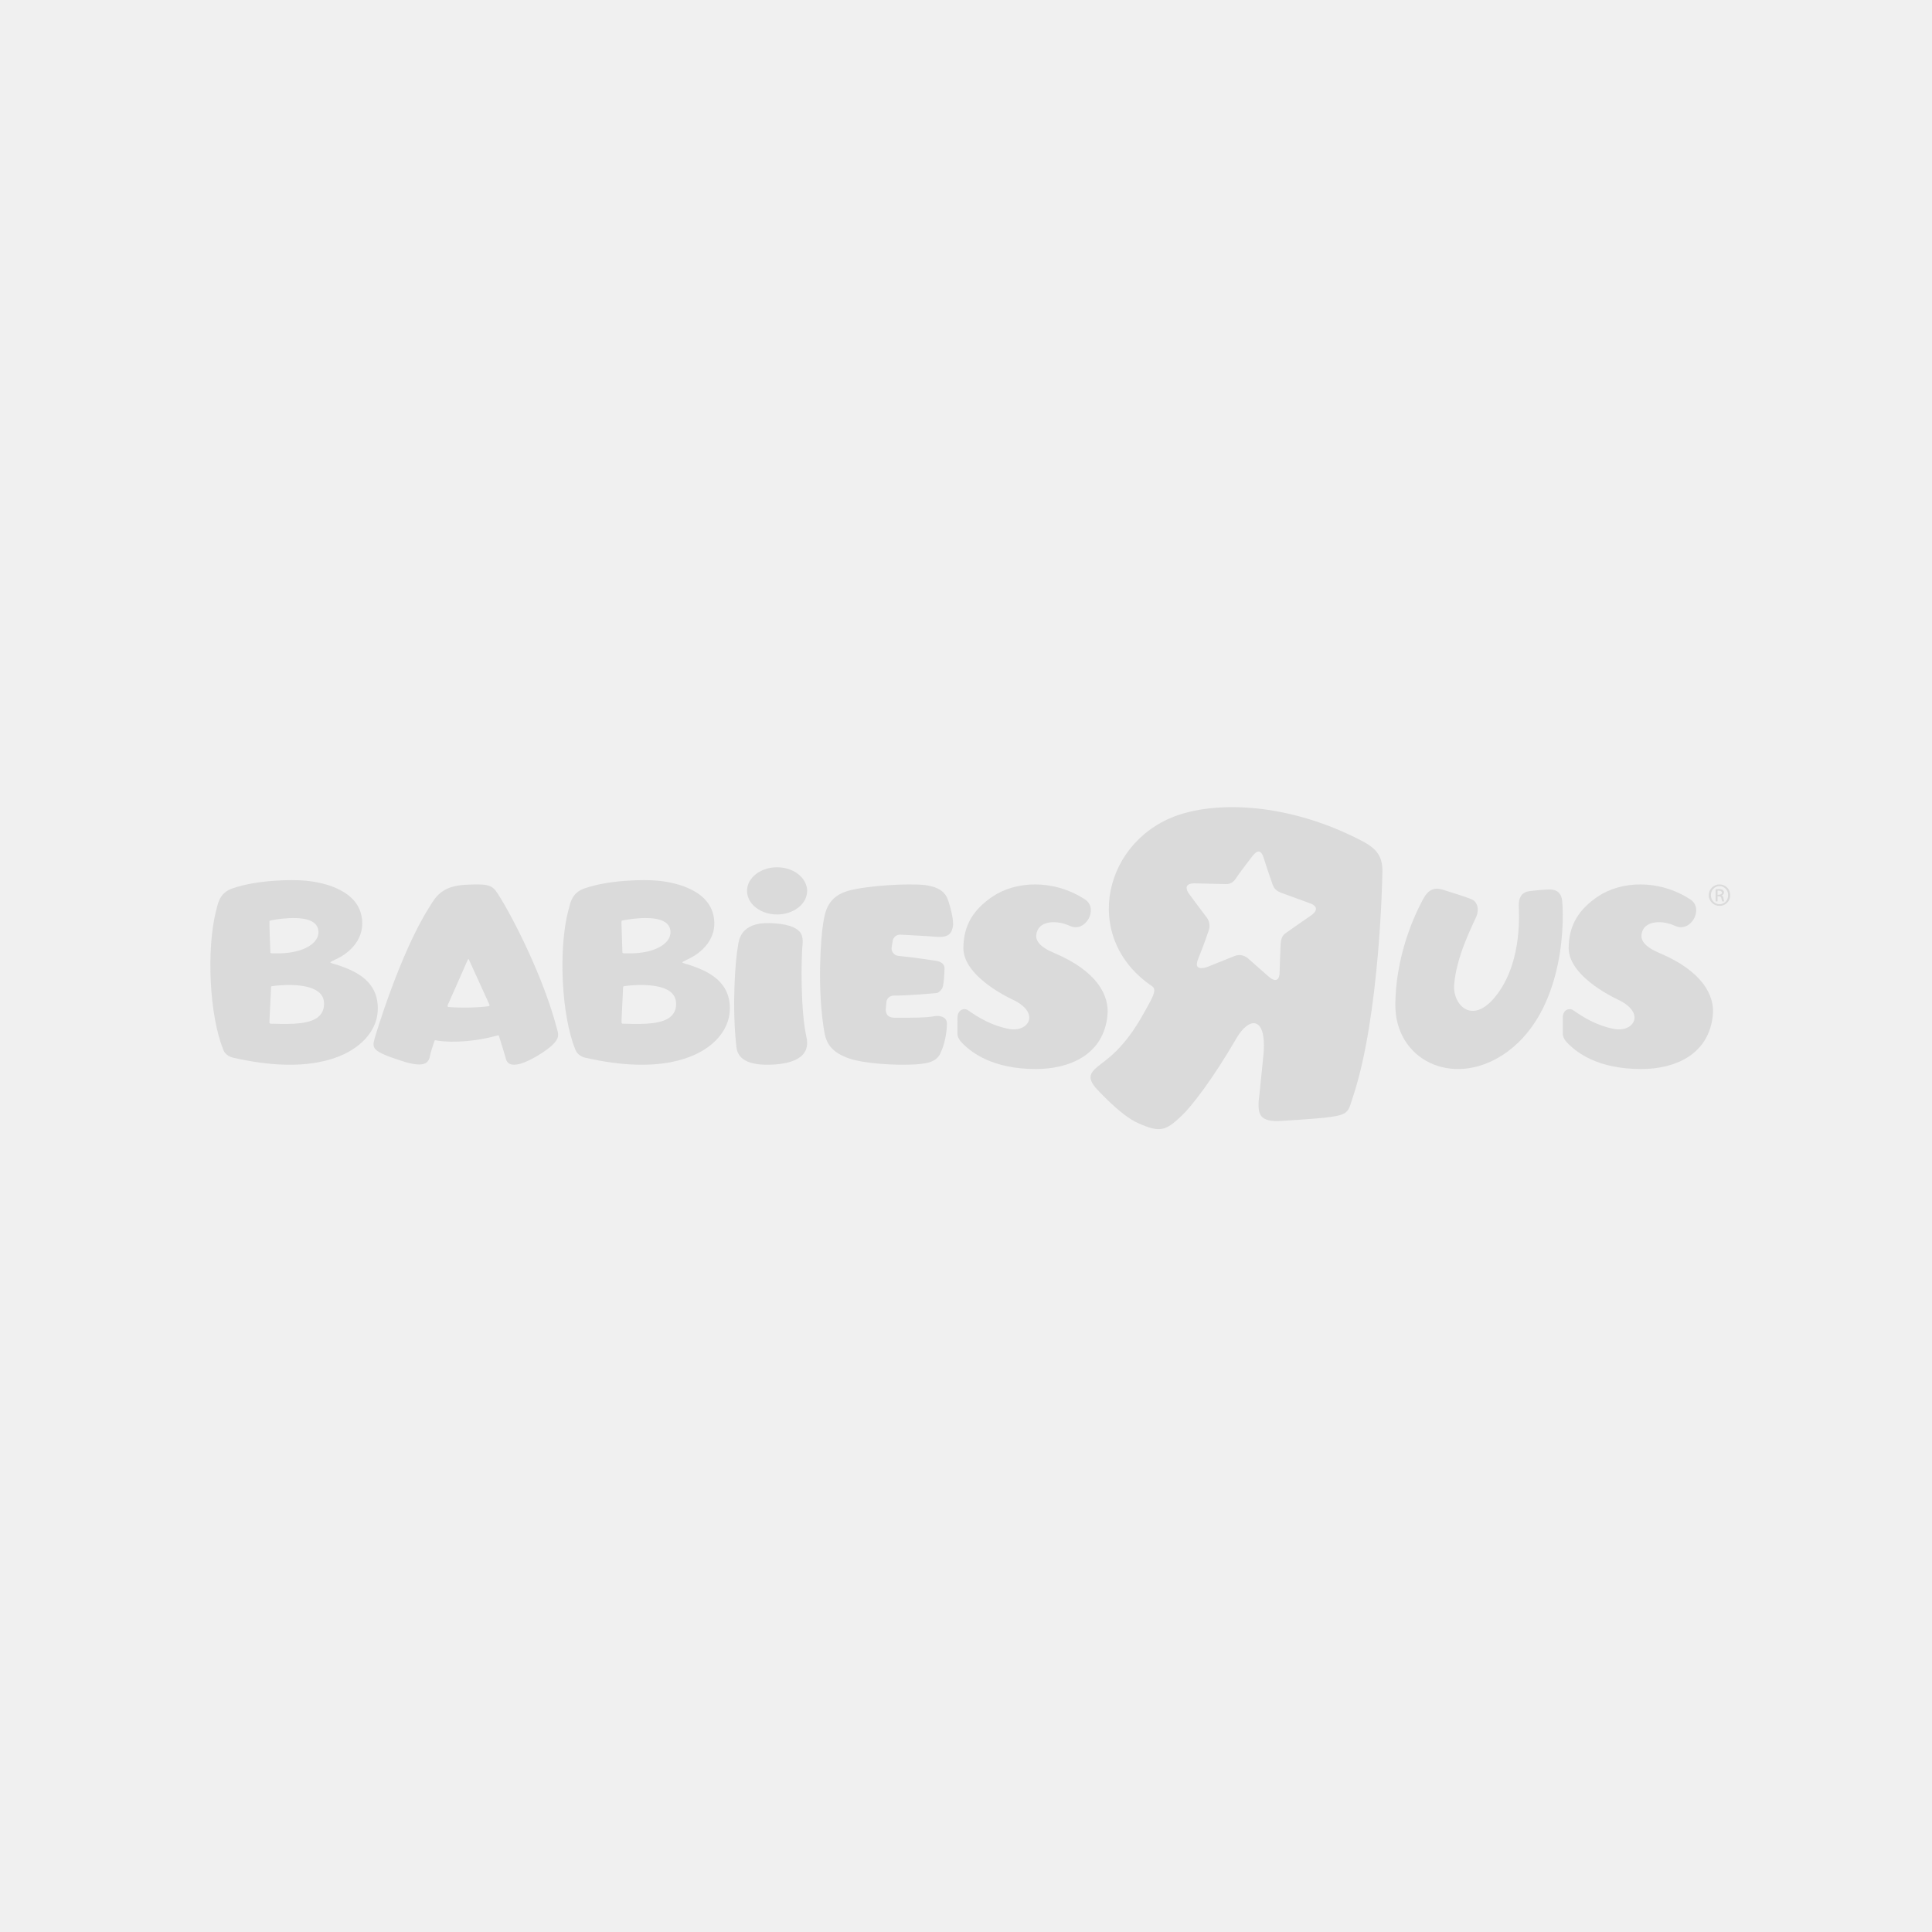
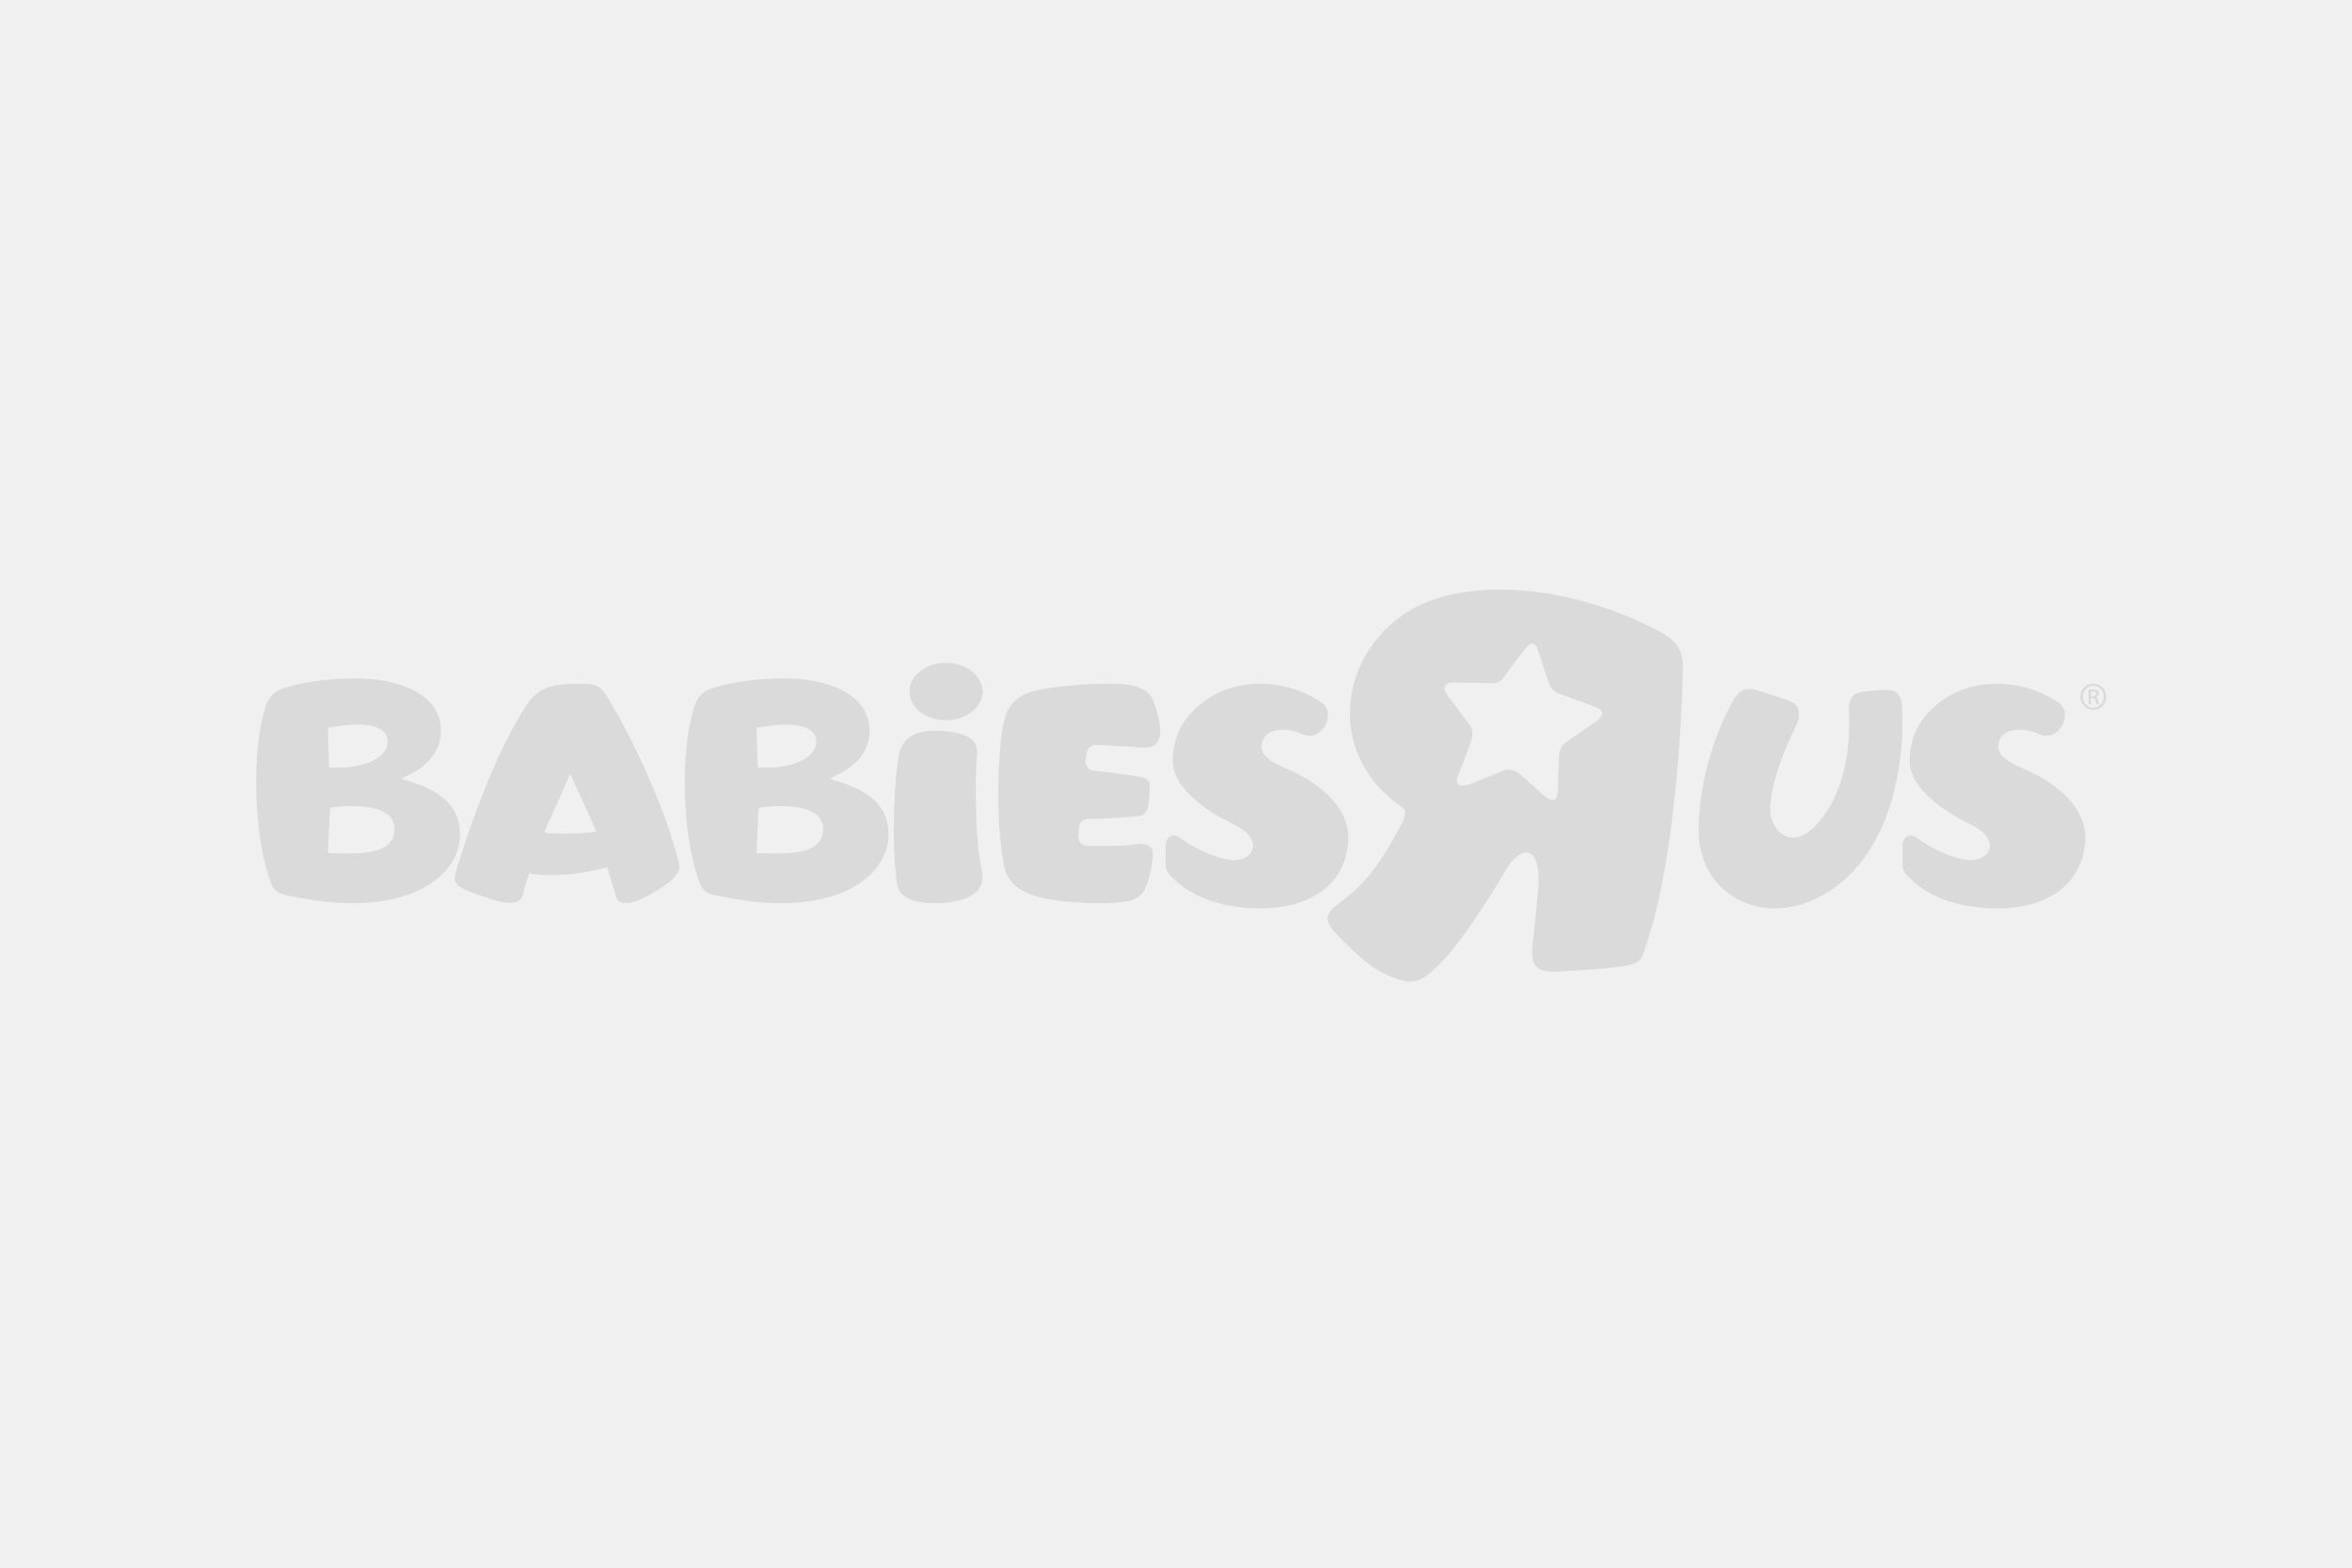
- <svg xmlns="http://www.w3.org/2000/svg" width="450px" height="450px" viewBox="0 0 450 450" version="1.1">
+ <svg xmlns="http://www.w3.org/2000/svg" width="450px" height="300px" viewBox="0 0 450 300" version="1.1">
  <defs />
  <g id="babies-logo" stroke="none" stroke-width="1" fill="none" fill-rule="evenodd">
-     <path d="M231.166,208.842 C226.994,211.671 224.376,215.27 224.395,220.91 C224.468,227.799 236.109,232.943 236.109,232.943 C242.394,236.058 239.495,240.473 235.071,239.671 C231.166,238.94 228.067,237.143 225.508,235.33 C224.628,234.67 223.07,235.132 223.018,236.984 C223.018,238.017 223,240.777 223,240.777 C223,241.596 223.573,242.45 224.377,243.214 C226.402,245.172 231.185,249 241.301,249 C248.698,249 256.974,245.955 257.94,236.593 C258.477,231.876 255.487,226.18 245.638,222.014 C242.181,220.556 240.64,218.953 241.661,216.692 C242.556,214.574 246.084,214.217 249.238,215.677 C252.854,217.315 255.954,211.654 252.729,209.5 C245.331,204.694 236.539,205.193 231.166,208.842" id="Shape" fill="#DADADA" fill-rule="nonzero" />
-     <path d="M372.136,208.842 C367.979,211.671 365.363,215.27 365.379,220.91 C365.451,227.799 377.097,232.943 377.097,232.943 C383.35,236.058 380.484,240.473 376.023,239.671 C372.116,238.94 369.052,237.143 366.472,235.33 C365.595,234.67 364.019,235.132 364,236.984 L364,240.777 C364,241.596 364.538,242.45 365.362,243.214 C367.386,245.172 372.153,249 382.294,249 C389.71,249 397.916,245.955 398.937,236.593 C399.492,231.876 396.464,226.18 386.593,222.014 C383.17,220.556 381.628,218.953 382.616,216.692 C383.547,214.574 387.041,214.217 390.212,215.677 C393.832,217.315 396.966,211.654 393.725,209.5 C386.326,204.694 377.509,205.193 372.136,208.842" id="Shape" fill="#DADADA" fill-rule="nonzero" />
-     <path d="M180.452,247.938 C174.882,248.313 171.9,246.976 171.54,243.983 C170.426,234.413 171.288,223.525 171.881,220.389 C172.062,219.143 172.384,214.776 179.356,215.009 C183.13,215.132 185.214,215.88 186.219,216.969 C186.83,217.627 187.028,218.553 186.937,219.853 C186.597,223.365 186.434,235.411 187.854,241.647 C188.178,243.128 187.961,244.393 187.224,245.353 C186.471,246.387 184.657,247.654 180.452,247.938" id="Shape" fill="#DADADA" fill-rule="nonzero" />
-     <path d="M174,207.491 C174,206.267 174.528,205.061 175.514,204.088 C176.861,202.757 178.869,202 181,202 C183.114,202 185.157,202.757 186.469,204.088 C187.436,205.061 188,206.267 188,207.491 C188,210.553 184.847,213 181,213 C178.869,213 176.861,212.243 175.514,210.93 C174.528,209.921 174,208.768 174,207.491" id="Shape" fill="#DADADA" fill-rule="nonzero" />
-     <path d="M220.665,209.271 C220.219,208.172 219.141,206.63 215.445,206.152 C211.589,205.71 202.132,206.259 197.701,207.446 C192.766,208.793 192.191,212.3 191.727,215.082 C191.188,218.343 190.273,230.408 192.014,240.436 C192.551,243.499 194.148,245.219 197.647,246.494 C201.846,248.054 214.117,248.55 216.917,247.273 C218.765,246.549 219.052,245.218 219.196,244.936 C219.769,243.819 220.559,240.931 220.559,238.434 C220.559,237.848 220.361,237.404 219.967,237.122 C219.284,236.573 218.155,236.573 217.597,236.697 C215.892,237.051 212.269,237.07 208.394,237.051 C208.394,237.051 207.264,237.086 206.742,236.468 C206.474,236.148 206.276,235.634 206.312,235.155 L206.455,233.437 C206.527,232.552 207.281,231.858 208.214,231.896 C211.372,231.914 217.812,231.347 218.154,231.293 C218.639,231.258 219.482,230.496 219.641,229.663 C219.803,229.023 219.965,227.094 220,225.518 C220.019,224.117 218.225,223.817 218.171,223.817 C217.632,223.729 212.841,222.985 209.236,222.647 C208.734,222.576 208.302,222.327 208.033,221.957 C207.71,221.585 207.604,221.087 207.692,220.609 C207.764,220.183 207.836,219.706 207.925,219.139 C208.068,218.306 208.821,217.633 209.756,217.703 C211.836,217.811 215.695,218.007 218.116,218.202 C221.167,218.431 221.668,217.243 221.957,215.738 C222.226,214.302 221.17,210.458 220.665,209.271" id="Shape" fill="#DADADA" fill-rule="nonzero" />
-     <path d="M325.001,233.922 C325.127,220.561 331.04,210.193 331.719,208.998 C333.079,206.716 334.72,206.771 336.311,207.306 C338.206,207.93 341.653,208.944 342.905,209.532 C344.049,210.084 344.601,211.688 343.887,213.435 C343.046,215.429 339.169,222.715 338.688,229.54 C338.417,234.169 343.209,239.229 348.925,231.301 C354.697,223.392 353.748,212.24 353.748,210.779 C353.748,209.3 354.267,207.822 356.215,207.572 C358.162,207.306 360.326,207.18 361.005,207.18 C362.684,207.18 363.701,208.089 363.864,209.851 C364.453,216.604 363.684,236.771 350.05,245.696 C338.134,253.446 324.876,246.766 325.001,233.922" id="Shape" fill="#DADADA" fill-rule="nonzero" />
-     <path d="M156.429,236.584 C154.527,238.53 150.242,238.601 145.633,238.442 C145.633,238.442 145.274,238.477 144.968,238.424 C144.754,238.372 144.771,238.181 144.771,238.181 L144.771,237.531 L145.112,230.441 C145.112,230.441 145.147,230.072 145.147,229.879 C145.147,229.721 145.345,229.704 145.345,229.704 L145.883,229.632 C146.152,229.58 153.2,228.703 156.123,230.984 C156.876,231.581 157.36,232.388 157.451,233.352 C157.594,234.653 157.235,235.775 156.429,236.584 M144.754,214.698 C144.754,214.577 144.772,214.488 144.844,214.454 C144.952,214.383 145.4,214.33 145.473,214.314 C145.757,214.244 152.324,212.998 154.94,214.804 C155.622,215.261 156.016,215.892 156.125,216.612 C156.288,217.594 155.982,218.558 155.228,219.368 C153.559,221.192 150.064,222.193 145.813,222.051 C145.813,222.051 145.383,222.034 145.185,222.034 C144.969,222.034 144.969,221.808 144.969,221.808 L144.952,221.211 L144.754,215.171 C144.754,215.171 144.718,214.909 144.754,214.698 M169.986,234.353 C169.716,227.95 163.943,225.912 160.553,224.738 C160.159,224.616 159.585,224.492 159.243,224.351 C158.831,224.211 158.849,224.088 159.26,223.913 C159.637,223.702 160.373,223.35 160.373,223.35 C161.987,222.614 167.187,219.595 166.272,213.717 C165.179,206.698 155.943,205.381 153.128,205.118 L153.074,205.118 C150.044,204.836 141.92,204.925 136.182,206.907 C133.403,207.855 132.883,209.98 132.524,211.539 L132.38,212.013 C130.013,221.069 130.785,236.494 133.976,244.374 C133.994,244.391 133.994,244.426 133.994,244.444 L134.03,244.48 C134.047,244.532 134.424,245.9 136.307,246.357 C153.666,250.324 162.077,246.216 165.555,243.392 C168.569,240.951 170.165,237.741 169.986,234.353" id="Shape" fill="#DADADA" fill-rule="nonzero" />
-     <path d="M74.427,236.584 C72.525,238.53 68.25,238.601 63.637,238.442 C63.637,238.442 63.279,238.477 62.974,238.424 C62.758,238.372 62.758,238.181 62.758,238.181 L62.775,237.531 L63.117,230.441 C63.117,230.441 63.135,230.072 63.135,229.879 C63.135,229.721 63.332,229.704 63.332,229.704 L63.871,229.632 C64.176,229.58 71.178,228.703 74.104,230.984 C74.912,231.581 75.362,232.388 75.452,233.352 C75.577,234.653 75.216,235.775 74.427,236.584 M62.758,214.698 C62.758,214.577 62.775,214.488 62.828,214.454 C62.974,214.383 63.387,214.33 63.475,214.314 C63.745,214.244 70.351,212.998 72.956,214.804 C73.621,215.261 74.033,215.892 74.123,216.612 C74.303,217.594 73.979,218.558 73.226,219.368 C71.573,221.192 68.054,222.193 63.8,222.051 C63.8,222.051 63.388,222.034 63.189,222.034 C62.974,222.034 62.974,221.808 62.974,221.808 C62.974,221.808 62.705,214.909 62.758,214.698 M87.983,234.353 C87.731,227.95 81.951,225.912 78.575,224.738 C78.198,224.616 77.588,224.492 77.245,224.351 C76.835,224.211 76.869,224.088 77.264,223.913 C77.641,223.702 78.414,223.35 78.414,223.35 C80.029,222.614 85.182,219.595 84.267,213.717 C83.208,206.698 73.944,205.381 71.125,205.118 L71.072,205.118 C68.038,204.836 59.921,204.925 54.194,206.907 C51.375,207.855 50.874,209.98 50.478,211.539 L50.352,212.013 C48.037,221.069 48.773,236.494 51.968,244.374 C51.985,244.391 52.005,244.426 52.005,244.444 L52.005,244.48 C52.023,244.532 52.381,245.9 54.302,246.357 C71.7,250.324 80.12,246.216 83.567,243.392 C86.601,240.951 88.182,237.741 87.983,234.353" id="Shape" fill="#DADADA" fill-rule="nonzero" />
-     <path d="M113.728,234.377 C111.084,234.728 107.207,234.78 104.475,234.553 C104.176,234.533 104.229,234.307 104.282,234.096 C104.388,233.92 108.776,223.947 108.899,223.666 C109.058,223.296 109.163,223.279 109.287,223.666 C109.356,223.807 113.973,233.92 113.958,233.92 C114.008,234.025 114.132,234.341 113.728,234.377 M129.764,239.74 C129.692,239.546 129.64,239.37 129.605,239.18 C126.626,227.892 119.701,214.007 115.964,208.204 C114.661,206.171 113.921,205.802 108.422,206.083 C103.295,206.363 101.672,208.449 100.052,211.203 C93.126,222.036 87.312,241.616 87.276,241.827 C86.588,244.194 86.712,244.878 93.391,247.051 C96.263,248.015 98.167,248.189 99.188,247.595 C99.841,247.189 100.087,246.471 100.245,245.508 C100.368,245.034 100.633,244.107 101.091,242.773 L101.214,242.422 C101.214,242.422 101.284,242.266 101.445,242.299 C101.638,242.316 101.814,242.369 101.814,242.369 C105.516,242.966 111.013,242.527 115.543,241.267 C115.543,241.267 115.754,241.213 115.948,241.161 C116.123,241.092 116.212,241.299 116.212,241.299 L116.335,241.687 C117.076,244.072 117.622,245.841 117.815,246.56 C117.973,247.243 118.327,247.648 118.854,247.859 C119.789,248.209 121.797,248.086 126.026,245.387 C130.557,242.457 130.186,241.232 129.764,239.74" id="Shape" fill="#DADADA" fill-rule="nonzero" />
-     <path d="M400.046,208.401 L400.341,208.401 C400.722,208.401 401.069,208.255 401.069,207.928 C401.069,207.699 400.853,207.438 400.341,207.438 C400.211,207.438 400.128,207.454 400.046,207.454 L400.046,208.401 Z M400.046,209.953 L399.6,209.953 L399.6,207.144 C399.832,207.128 400.046,207.078 400.392,207.078 C400.822,207.078 401.085,207.193 401.268,207.307 C401.432,207.438 401.548,207.633 401.548,207.862 C401.548,208.255 401.283,208.483 400.987,208.564 L400.987,208.581 C401.217,208.629 401.399,208.858 401.432,209.251 C401.499,209.707 401.581,209.854 401.632,209.953 L401.136,209.953 C401.086,209.854 401.036,209.593 400.938,209.234 C400.906,208.875 400.69,208.76 400.342,208.76 L400.046,208.76 L400.046,209.953 L400.046,209.953 Z M400.508,206.394 C399.402,206.394 398.495,207.323 398.495,208.499 C398.495,209.692 399.402,210.608 400.508,210.608 C401.63,210.608 402.521,209.692 402.521,208.499 C402.52,207.323 401.63,206.394 400.508,206.394 Z M400.508,206 C401.91,206 403,207.112 403,208.499 C403,209.904 401.91,211 400.508,211 C399.154,211 398,209.904 398,208.499 C398,207.112 399.154,206 400.508,206 Z" id="Shape" fill="#DADADA" fill-rule="nonzero" />
-     <path d="M305.324,213.261 C305.324,213.261 299.648,217.17 299.523,217.295 C299.047,217.651 298.375,218.112 298.287,219.908 C298.234,220.671 298.039,226.002 298.039,226.659 C298.039,227.389 297.685,229.415 295.387,227.371 C295.387,227.371 291.514,223.978 290.948,223.461 C290.807,223.355 289.498,221.845 287.412,222.733 L281.383,225.151 C281.383,225.151 277.723,226.659 279.064,223.372 C280.374,220.158 281.275,217.508 281.558,216.655 C281.858,215.767 281.735,214.488 281.011,213.617 C280.693,213.226 277.792,209.352 277.104,208.392 C277.104,208.392 274.698,205.53 278.693,205.761 C278.693,205.761 285.502,205.903 285.609,205.922 C285.733,205.922 287.006,205.993 287.889,204.571 C289.022,202.811 292.311,198.672 291.621,199.542 C292.169,198.831 293.53,197 294.397,200.005 C294.397,200.005 295.654,203.949 296.273,205.602 C296.643,206.738 296.943,207.485 298.942,208.142 L305.167,210.418 C305.165,210.418 308.101,211.306 305.324,213.261 M317.048,195.774 C301.009,187.458 285.166,186.587 275.334,189.555 C257.121,195.046 251.496,218.308 268.331,229.699 C269.357,230.374 268.738,231.814 267.447,234.123 C265.855,237.019 262.938,242.688 257.757,246.794 C254.625,249.263 252.609,250.276 255.157,253.315 C255.157,253.315 260.868,259.749 265.078,261.597 C270.17,263.853 271.443,263.461 275.227,259.89 C277.579,257.636 282.338,251.557 288.013,241.801 C290.948,236.771 294.876,236.665 294.343,245 C294.343,245 293.566,252.994 293.372,254.65 C292.717,259.428 293.228,261.082 297.491,261.135 C297.491,261.135 306.633,260.636 309.798,260.175 C314.255,259.57 314.024,258.842 315.192,255.288 C321.417,236.4 321.964,203.967 321.964,203.967 C322.247,199.613 320.868,197.747 317.048,195.774" id="Shape" fill="#DADADA" fill-rule="nonzero" />
-     <rect id="Rectangle" fill-opacity="0" fill="#FFFFFF" x="0" y="0" width="450" height="450" />
+     <g id="Group" transform="translate(49, 112.8333)" fill="#DADADA" fill-rule="nonzero">
+       <path d="M182.166,20.842 C177.994,23.671 175.376,27.27 175.395,32.91 C175.468,39.799 187.109,44.943 187.109,44.943 C193.394,48.058 190.495,52.473 186.071,51.671 C182.166,50.94 179.067,49.143 176.508,47.33 C175.628,46.67 174.07,47.132 174.018,48.984 C174.018,50.017 174,52.777 174,52.777 C174,53.596 174.573,54.45 175.377,55.214 C177.402,57.172 182.185,61 192.301,61 C199.698,61 207.974,57.955 208.94,48.593 C209.477,43.876 206.487,38.18 196.638,34.014 C193.181,32.556 191.64,30.953 192.661,28.692 C193.556,26.574 197.084,26.217 200.238,27.677 C203.854,29.315 206.954,23.654 203.729,21.5 C196.331,16.694 187.539,17.193 182.166,20.842" id="Shape" />
+       <path d="M323.136,20.842 C318.979,23.671 316.363,27.27 316.379,32.91 C316.451,39.799 328.097,44.943 328.097,44.943 C334.35,48.058 331.484,52.473 327.023,51.671 C323.116,50.94 320.052,49.143 317.472,47.33 C316.595,46.67 315.019,47.132 315,48.984 L315,52.777 C315,53.596 315.538,54.45 316.362,55.214 C318.386,57.172 323.153,61 333.294,61 C340.71,61 348.916,57.955 349.937,48.593 C350.492,43.876 347.464,38.18 337.593,34.014 C334.17,32.556 332.628,30.953 333.616,28.692 C334.547,26.574 338.041,26.217 341.212,27.677 C344.832,29.315 347.966,23.654 344.725,21.5 C337.326,16.694 328.509,17.193 323.136,20.842" id="Shape" />
+       <path d="M131.452,59.938 C125.882,60.313 122.9,58.976 122.54,55.983 C121.426,46.413 122.288,35.525 122.881,32.389 C123.062,31.143 123.384,26.776 130.356,27.009 C134.13,27.132 136.214,27.88 137.219,28.969 C137.83,29.627 138.028,30.553 137.937,31.853 C137.597,35.365 137.434,47.411 138.854,53.647 C139.178,55.128 138.961,56.393 138.224,57.353 C137.471,58.387 135.657,59.654 131.452,59.938" id="Shape" />
+       <path d="M125,19.491 C125,18.267 125.528,17.061 126.514,16.088 C127.861,14.757 129.869,14 132,14 C134.114,14 136.157,14.757 137.469,16.088 C138.436,17.061 139,18.267 139,19.491 C139,22.553 135.847,25 132,25 C129.869,25 127.861,24.243 126.514,22.93 C125.528,21.921 125,20.768 125,19.491" id="Shape" />
+       <path d="M171.665,21.271 C171.219,20.172 170.141,18.63 166.445,18.152 C162.589,17.71 153.132,18.259 148.701,19.446 C143.766,20.793 143.191,24.3 142.727,27.082 C142.188,30.343 141.273,42.408 143.014,52.436 C143.551,55.499 145.148,57.219 148.647,58.494 C152.846,60.054 165.117,60.55 167.917,59.273 C169.765,58.549 170.052,57.218 170.196,56.936 C170.769,55.819 171.559,52.931 171.559,50.434 C171.559,49.848 171.361,49.404 170.967,49.122 C170.284,48.573 169.155,48.573 168.597,48.697 C166.892,49.051 163.269,49.07 159.394,49.051 C159.394,49.051 158.264,49.086 157.742,48.468 C157.474,48.148 157.276,47.634 157.312,47.155 L157.455,45.437 C157.527,44.552 158.281,43.858 159.214,43.896 C162.372,43.914 168.812,43.347 169.154,43.293 C169.639,43.258 170.482,42.496 170.641,41.663 C170.803,41.023 170.965,39.094 171,37.518 C171.019,36.117 169.225,35.817 169.171,35.817 C168.632,35.729 163.841,34.985 160.236,34.647 C159.734,34.576 159.302,34.327 159.033,33.957 C158.71,33.585 158.604,33.087 158.692,32.609 C158.764,32.183 158.836,31.706 158.925,31.139 C159.068,30.306 159.821,29.633 160.756,29.703 C162.836,29.811 166.695,30.007 169.116,30.202 C172.167,30.431 172.668,29.243 172.957,27.738 C173.226,26.302 172.17,22.458 171.665,21.271" id="Shape" />
+       <path d="M276.001,45.922 C276.127,32.561 282.04,22.193 282.719,20.998 C284.079,18.716 285.72,18.771 287.311,19.306 C289.206,19.93 292.653,20.944 293.905,21.532 C295.049,22.084 295.601,23.688 294.887,25.435 C294.046,27.429 290.169,34.715 289.688,41.54 C289.417,46.169 294.209,51.229 299.925,43.301 C305.697,35.392 304.748,24.24 304.748,22.779 C304.748,21.3 305.267,19.822 307.215,19.572 C309.162,19.306 311.326,19.18 312.005,19.18 C313.684,19.18 314.701,20.089 314.864,21.851 C315.453,28.604 314.684,48.771 301.05,57.696 C289.134,65.446 275.876,58.766 276.001,45.922" id="Shape" />
+       <path d="M107.429,48.584 C105.527,50.53 101.242,50.601 96.633,50.442 C96.633,50.442 96.274,50.477 95.968,50.424 C95.754,50.372 95.771,50.181 95.771,50.181 L95.771,49.531 L96.112,42.441 C96.112,42.441 96.147,42.072 96.147,41.879 C96.147,41.721 96.345,41.704 96.345,41.704 L96.883,41.632 C97.152,41.58 104.2,40.703 107.123,42.984 C107.876,43.581 108.36,44.388 108.451,45.352 C108.594,46.653 108.235,47.775 107.429,48.584 M95.754,26.698 C95.754,26.577 95.772,26.488 95.844,26.454 C95.952,26.383 96.4,26.33 96.473,26.314 C96.757,26.244 103.324,24.998 105.94,26.804 C106.622,27.261 107.016,27.892 107.125,28.612 C107.288,29.594 106.982,30.558 106.228,31.368 C104.559,33.192 101.064,34.193 96.813,34.051 C96.813,34.051 96.383,34.034 96.185,34.034 C95.969,34.034 95.969,33.808 95.969,33.808 L95.952,33.211 L95.754,27.171 C95.754,27.171 95.718,26.909 95.754,26.698 M120.986,46.353 C120.716,39.95 114.943,37.912 111.553,36.738 C111.159,36.616 110.585,36.492 110.243,36.351 C109.831,36.211 109.849,36.088 110.26,35.913 C110.637,35.702 111.373,35.35 111.373,35.35 C112.987,34.614 118.187,31.595 117.272,25.717 C116.179,18.698 106.943,17.381 104.128,17.118 L104.074,17.118 C101.044,16.836 92.92,16.925 87.182,18.907 C84.403,19.855 83.883,21.98 83.524,23.539 L83.38,24.013 C81.013,33.069 81.785,48.494 84.976,56.374 C84.994,56.391 84.994,56.426 84.994,56.444 L85.03,56.48 C85.047,56.532 85.424,57.9 87.307,58.357 C104.666,62.324 113.077,58.216 116.555,55.392 C119.569,52.951 121.165,49.741 120.986,46.353" id="Shape" />
+       <path d="M25.427,48.584 C23.525,50.53 19.25,50.601 14.637,50.442 C14.637,50.442 14.279,50.477 13.974,50.424 C13.758,50.372 13.758,50.181 13.758,50.181 L13.775,49.531 L14.117,42.441 C14.117,42.441 14.135,42.072 14.135,41.879 C14.135,41.721 14.332,41.704 14.332,41.704 L14.871,41.632 C15.176,41.58 22.178,40.703 25.104,42.984 C25.912,43.581 26.362,44.388 26.452,45.352 C26.577,46.653 26.216,47.775 25.427,48.584 M13.758,26.698 C13.758,26.577 13.775,26.488 13.828,26.454 C13.974,26.383 14.387,26.33 14.475,26.314 C14.745,26.244 21.351,24.998 23.956,26.804 C24.621,27.261 25.033,27.892 25.123,28.612 C25.303,29.594 24.979,30.558 24.226,31.368 C22.573,33.192 19.054,34.193 14.8,34.051 C14.8,34.051 14.388,34.034 14.189,34.034 C13.974,34.034 13.974,33.808 13.974,33.808 C13.974,33.808 13.705,26.909 13.758,26.698 M38.983,46.353 C38.731,39.95 32.951,37.912 29.575,36.738 C29.198,36.616 28.588,36.492 28.245,36.351 C27.835,36.211 27.869,36.088 28.264,35.913 C28.641,35.702 29.414,35.35 29.414,35.35 C31.029,34.614 36.182,31.595 35.267,25.717 C34.208,18.698 24.944,17.381 22.125,17.118 L22.072,17.118 C19.038,16.836 10.921,16.925 5.194,18.907 C2.375,19.855 1.874,21.98 1.478,23.539 L1.352,24.013 C-0.963,33.069 -0.227,48.494 2.968,56.374 C2.985,56.391 3.005,56.426 3.005,56.444 L3.005,56.48 C3.023,56.532 3.381,57.9 5.302,58.357 C22.7,62.324 31.12,58.216 34.567,55.392 C37.601,52.951 39.182,49.741 38.983,46.353" id="Shape" />
+       <path d="M64.728,46.377 C62.084,46.728 58.207,46.78 55.475,46.553 C55.176,46.533 55.229,46.307 55.282,46.096 C55.388,45.92 59.776,35.947 59.899,35.666 C60.058,35.296 60.163,35.279 60.287,35.666 C60.356,35.807 64.973,45.92 64.958,45.92 C65.008,46.025 65.132,46.341 64.728,46.377 M80.764,51.74 C80.692,51.546 80.64,51.37 80.605,51.18 C77.626,39.892 70.701,26.007 66.964,20.204 C65.661,18.171 64.921,17.802 59.422,18.083 C54.295,18.363 52.672,20.449 51.052,23.203 C44.126,34.036 38.312,53.616 38.276,53.827 C37.588,56.194 37.712,56.878 44.391,59.051 C47.263,60.015 49.167,60.189 50.188,59.595 C50.841,59.189 51.087,58.471 51.245,57.508 C51.368,57.034 51.633,56.107 52.091,54.773 L52.214,54.422 C52.214,54.422 52.284,54.266 52.445,54.299 C52.638,54.316 52.814,54.369 52.814,54.369 C56.516,54.966 62.013,54.527 66.543,53.267 C66.543,53.267 66.754,53.213 66.948,53.161 C67.123,53.092 67.212,53.299 67.212,53.299 L67.335,53.687 C68.076,56.072 68.622,57.841 68.815,58.56 C68.973,59.243 69.327,59.648 69.854,59.859 C70.789,60.209 72.797,60.086 77.026,57.387 C81.557,54.457 81.186,53.232 80.764,51.74" id="Shape" />
+       <path d="M351.046,20.401 L351.341,20.401 C351.722,20.401 352.069,20.255 352.069,19.928 C352.069,19.699 351.853,19.438 351.341,19.438 C351.211,19.438 351.128,19.454 351.046,19.454 L351.046,20.401 Z M351.046,21.953 L350.6,21.953 L350.6,19.144 C350.832,19.128 351.046,19.078 351.392,19.078 C351.822,19.078 352.085,19.193 352.268,19.307 C352.432,19.438 352.548,19.633 352.548,19.862 C352.548,20.255 352.283,20.483 351.987,20.564 L351.987,20.581 C352.217,20.629 352.399,20.858 352.432,21.251 C352.499,21.707 352.581,21.854 352.632,21.953 L352.136,21.953 C352.086,21.854 352.036,21.593 351.938,21.234 C351.906,20.875 351.69,20.76 351.342,20.76 L351.046,20.76 L351.046,21.953 L351.046,21.953 Z M351.508,18.394 C350.402,18.394 349.495,19.323 349.495,20.499 C349.495,21.692 350.402,22.608 351.508,22.608 C352.63,22.608 353.521,21.692 353.521,20.499 C353.52,19.323 352.63,18.394 351.508,18.394 Z M351.508,18 C352.91,18 354,19.112 354,20.499 C354,21.904 352.91,23 351.508,23 C350.154,23 349,21.904 349,20.499 C349,19.112 350.154,18 351.508,18 Z" id="Shape" />
+       <path d="M256.324,25.261 C256.324,25.261 250.648,29.17 250.523,29.295 C250.047,29.651 249.375,30.112 249.287,31.908 C249.234,32.671 249.039,38.002 249.039,38.659 C249.039,39.389 248.685,41.415 246.387,39.371 C246.387,39.371 242.514,35.978 241.948,35.461 C241.807,35.355 240.498,33.845 238.412,34.733 L232.383,37.151 C232.383,37.151 228.723,38.659 230.064,35.372 C231.374,32.158 232.275,29.508 232.558,28.655 C232.858,27.767 232.735,26.488 232.011,25.617 C231.693,25.226 228.792,21.352 228.104,20.392 C228.104,20.392 225.698,17.53 229.693,17.761 C229.693,17.761 236.502,17.903 236.609,17.922 C236.733,17.922 238.006,17.993 238.889,16.571 C240.022,14.811 243.311,10.672 242.621,11.542 C243.169,10.831 244.53,9 245.397,12.005 C245.397,12.005 246.654,15.949 247.273,17.602 C247.643,18.738 247.943,19.485 249.942,20.142 L256.167,22.418 C256.165,22.418 259.101,23.306 256.324,25.261 M268.048,7.774 C252.009,-0.542 236.166,-1.413 226.334,1.555 C208.121,7.046 202.496,30.308 219.331,41.699 C220.357,42.374 219.738,43.814 218.447,46.123 C216.855,49.019 213.938,54.688 208.757,58.794 C205.625,61.263 203.609,62.276 206.157,65.315 C206.157,65.315 211.868,71.749 216.078,73.597 C221.17,75.853 222.443,75.461 226.227,71.89 C228.579,69.636 233.338,63.557 239.013,53.801 C241.948,48.771 245.876,48.665 245.343,57 C245.343,57 244.566,64.994 244.372,66.65 C243.717,71.428 244.228,73.082 248.491,73.135 C248.491,73.135 257.633,72.636 260.798,72.175 C265.255,71.57 265.024,70.842 266.192,67.288 C272.417,48.4 272.964,15.967 272.964,15.967 C273.247,11.613 271.868,9.747 268.048,7.774" id="Shape" />
+     </g>
+     <rect id="Rectangle" fill-opacity="0" fill="#FFFFFF" x="0" y="0" width="450" height="300" />
  </g>
</svg>
